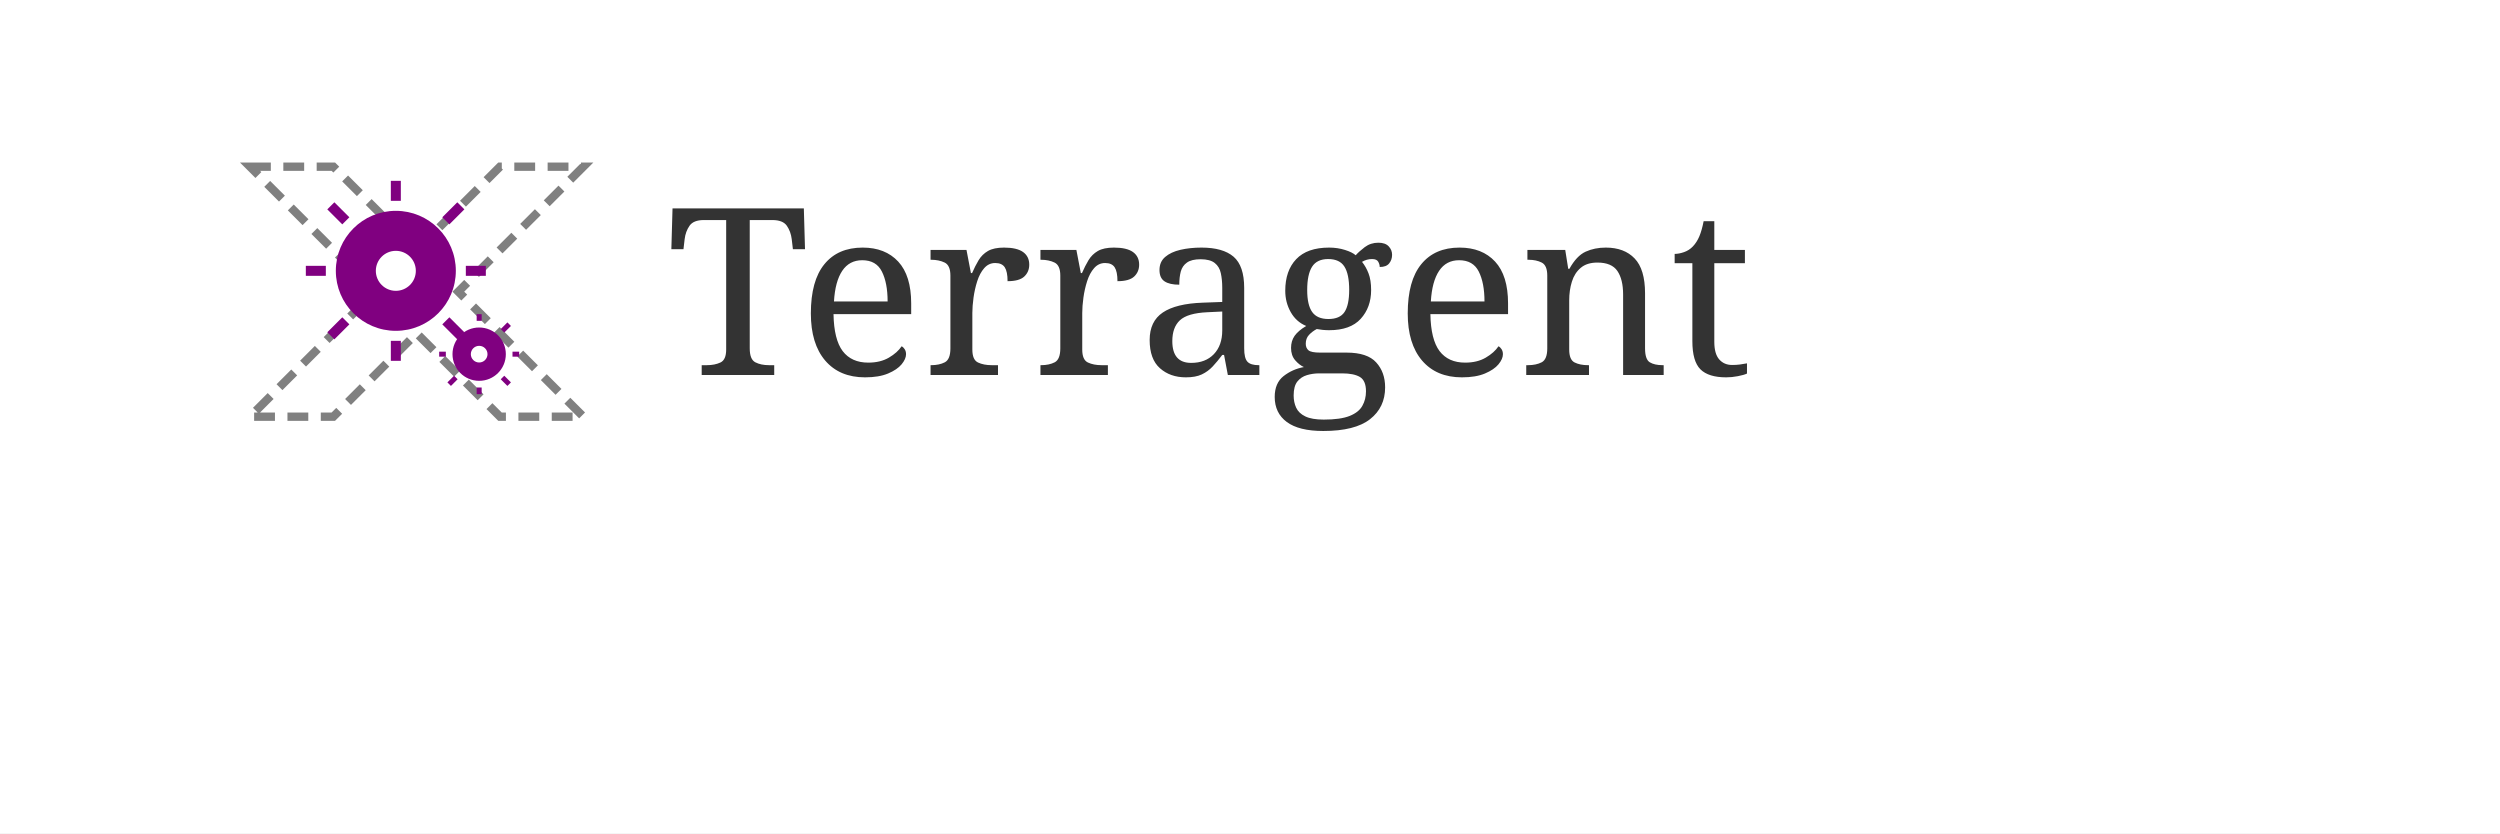
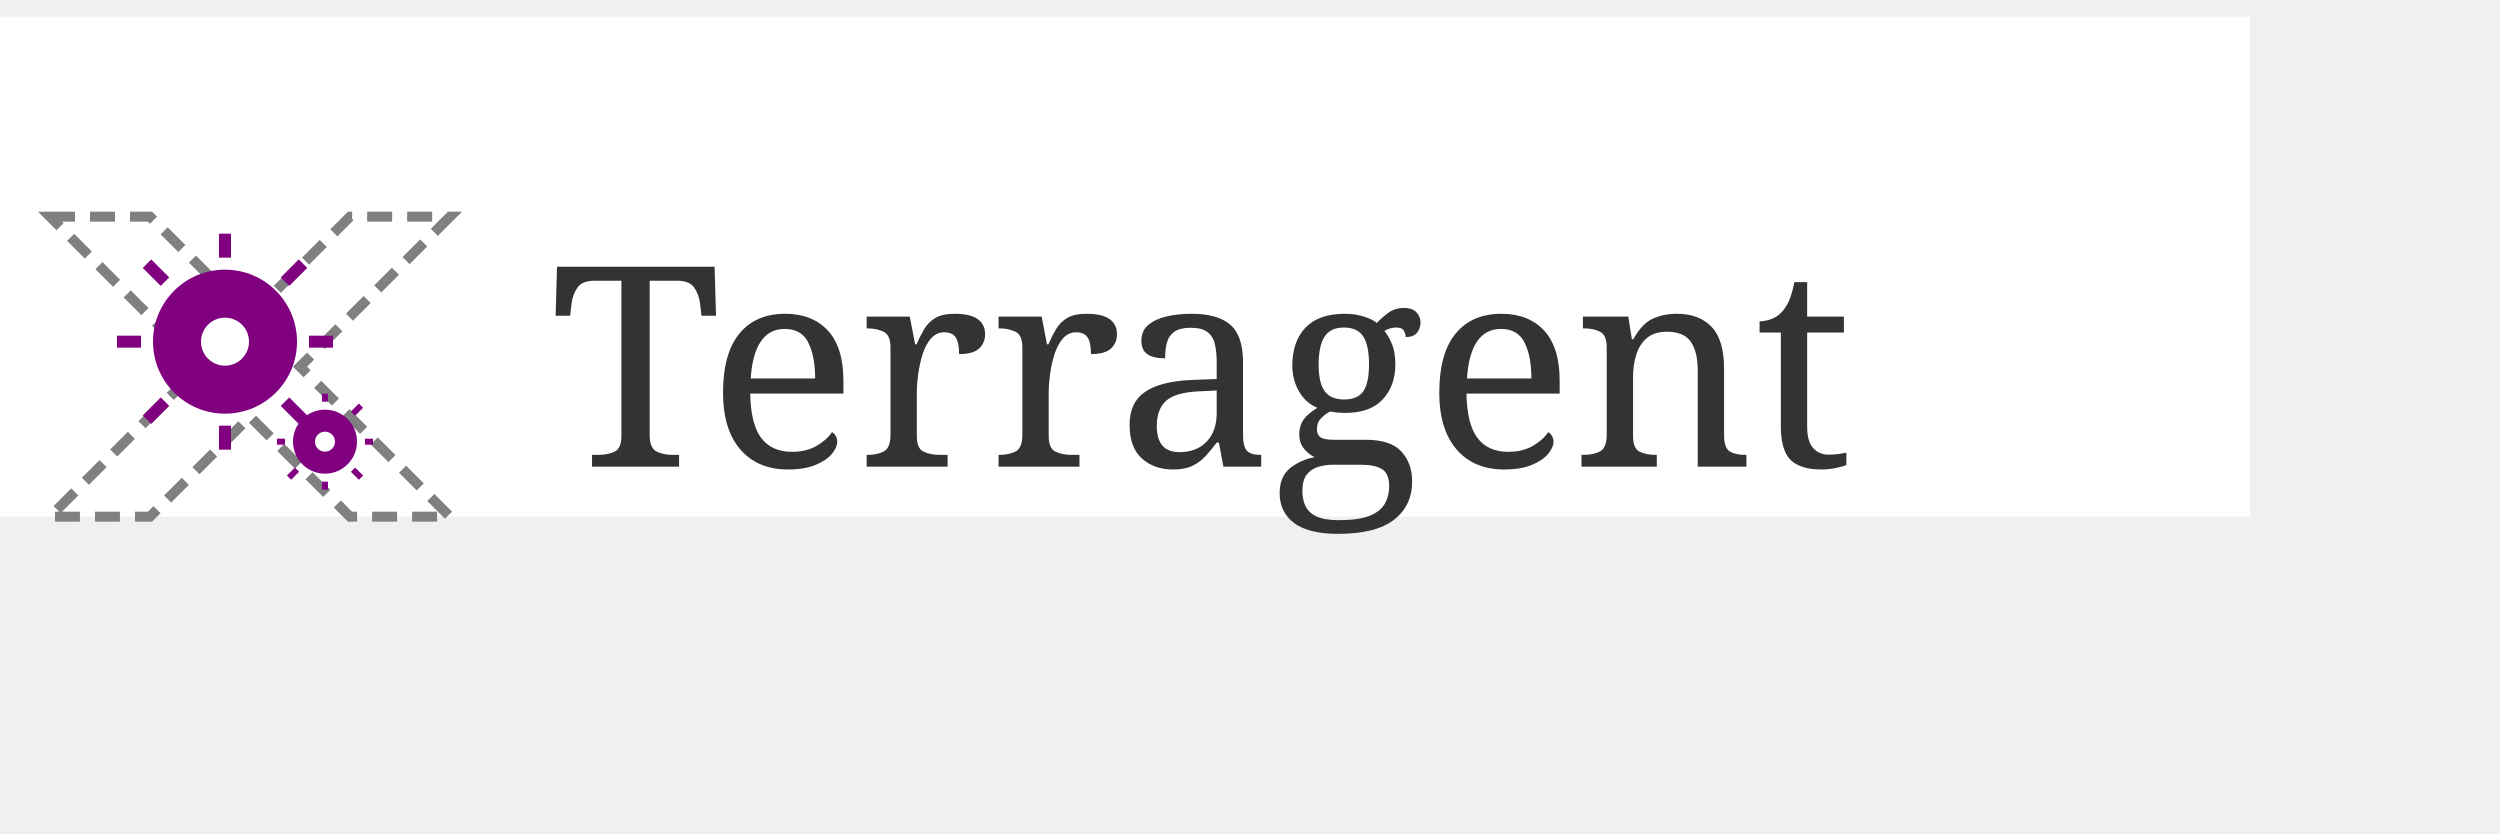
- <svg xmlns="http://www.w3.org/2000/svg" width="600" height="200" viewBox="0 0 600 200">
+ <svg xmlns="http://www.w3.org/2000/svg" width="360" height="120" viewBox="50 30 500 100">
  <rect width="100%" height="100%" fill="white" />
  <path d="     M60 40 L80 40 L100 60 L120 40 L140 40      L110 70 L140 100 L120 100 L100 80 L80 100 L60 100      L90 70 Z" fill="none" stroke="gray" stroke-width="2" stroke-dasharray="5 3" />
  <g transform="translate(95,65) scale(1.2)">
    <circle r="12" fill="purple" />
    <circle r="4" fill="white" />
    <g stroke="purple" stroke-width="2">
      <line x1="0" y1="-14" x2="0" y2="-18" />
      <line x1="0" y1="14" x2="0" y2="18" />
      <line x1="-14" y1="0" x2="-18" y2="0" />
      <line x1="14" y1="0" x2="18" y2="0" />
      <line x1="-10" y1="-10" x2="-13" y2="-13" />
      <line x1="10" y1="10" x2="13" y2="13" />
      <line x1="-10" y1="10" x2="-13" y2="13" />
      <line x1="10" y1="-10" x2="13" y2="-13" />
    </g>
  </g>
  <g transform="translate(115,85) scale(0.8)">
    <circle r="8" fill="purple" />
    <circle r="2.5" fill="white" />
    <g stroke="purple" stroke-width="1.5">
      <line x1="0" y1="-10" x2="0" y2="-12" />
      <line x1="0" y1="10" x2="0" y2="12" />
      <line x1="-10" y1="0" x2="-12" y2="0" />
      <line x1="10" y1="0" x2="12" y2="0" />
      <line x1="-7" y1="-7" x2="-9" y2="-9" />
      <line x1="7" y1="7" x2="9" y2="9" />
      <line x1="-7" y1="7" x2="-9" y2="9" />
      <line x1="7" y1="-7" x2="9" y2="-9" />
    </g>
  </g>
  <text x="160" y="90" font-family="Georgia, serif" font-size="56" fill="#333">Terragent</text>
</svg>
